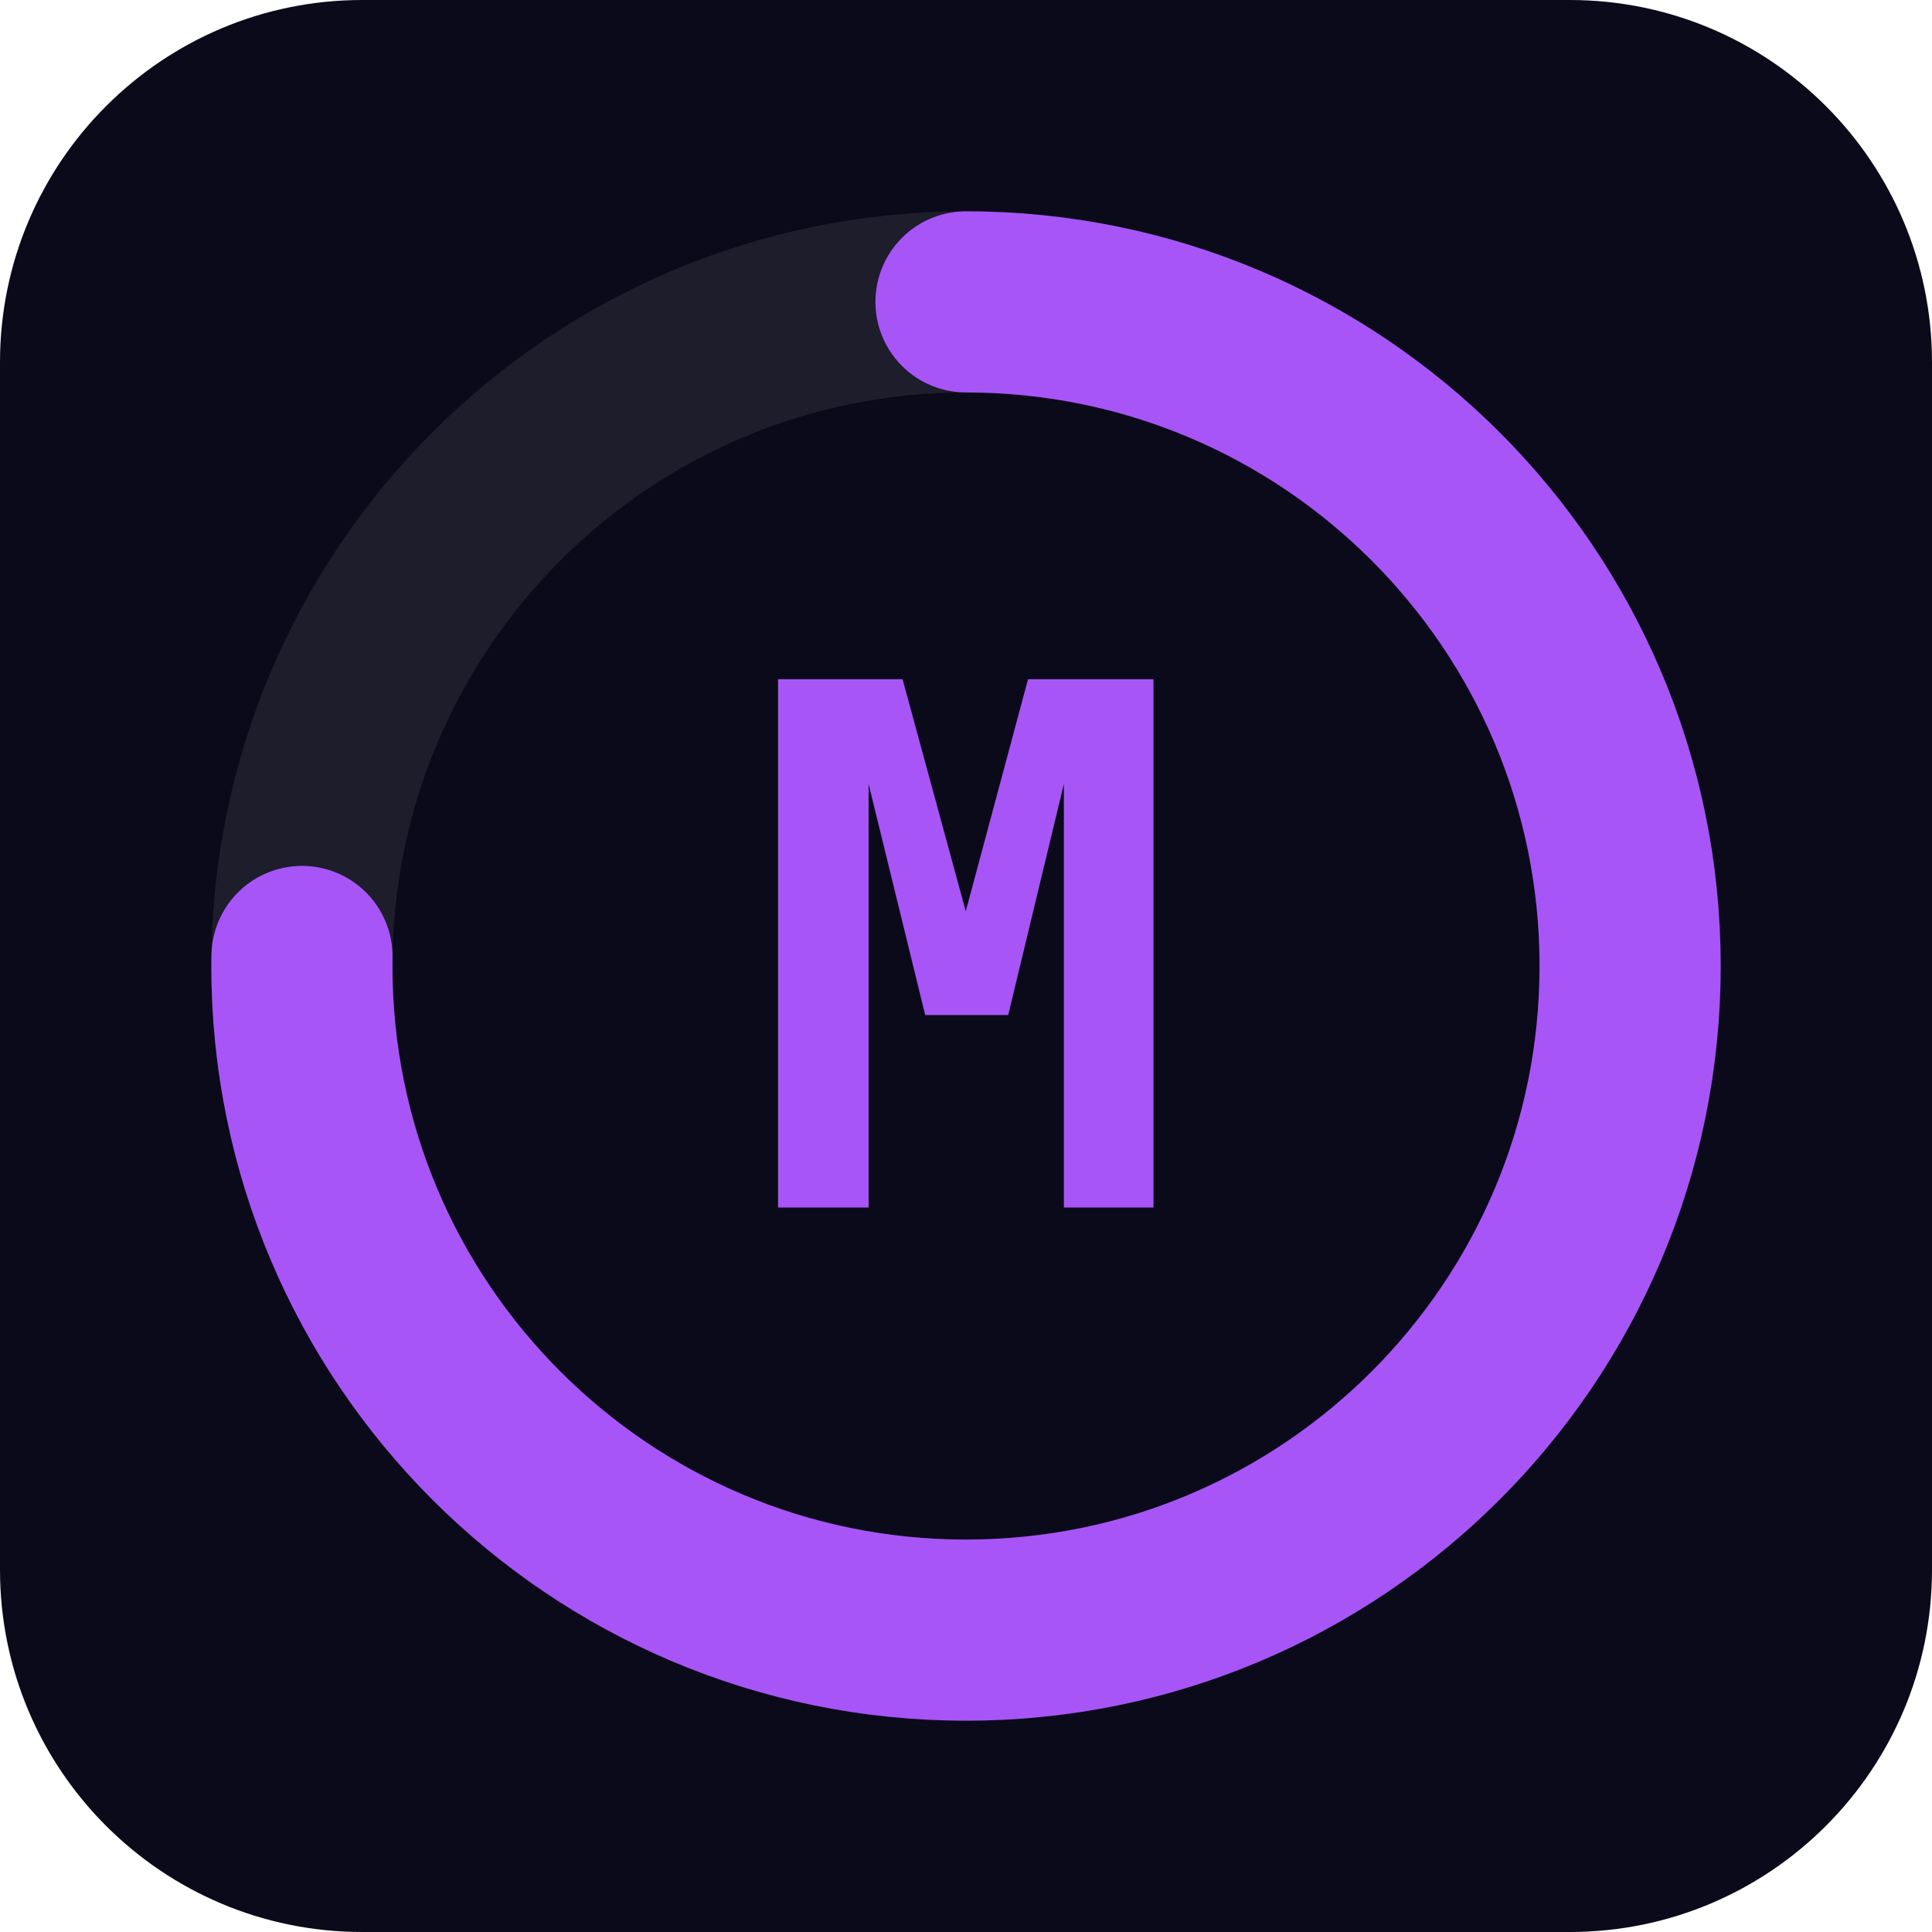
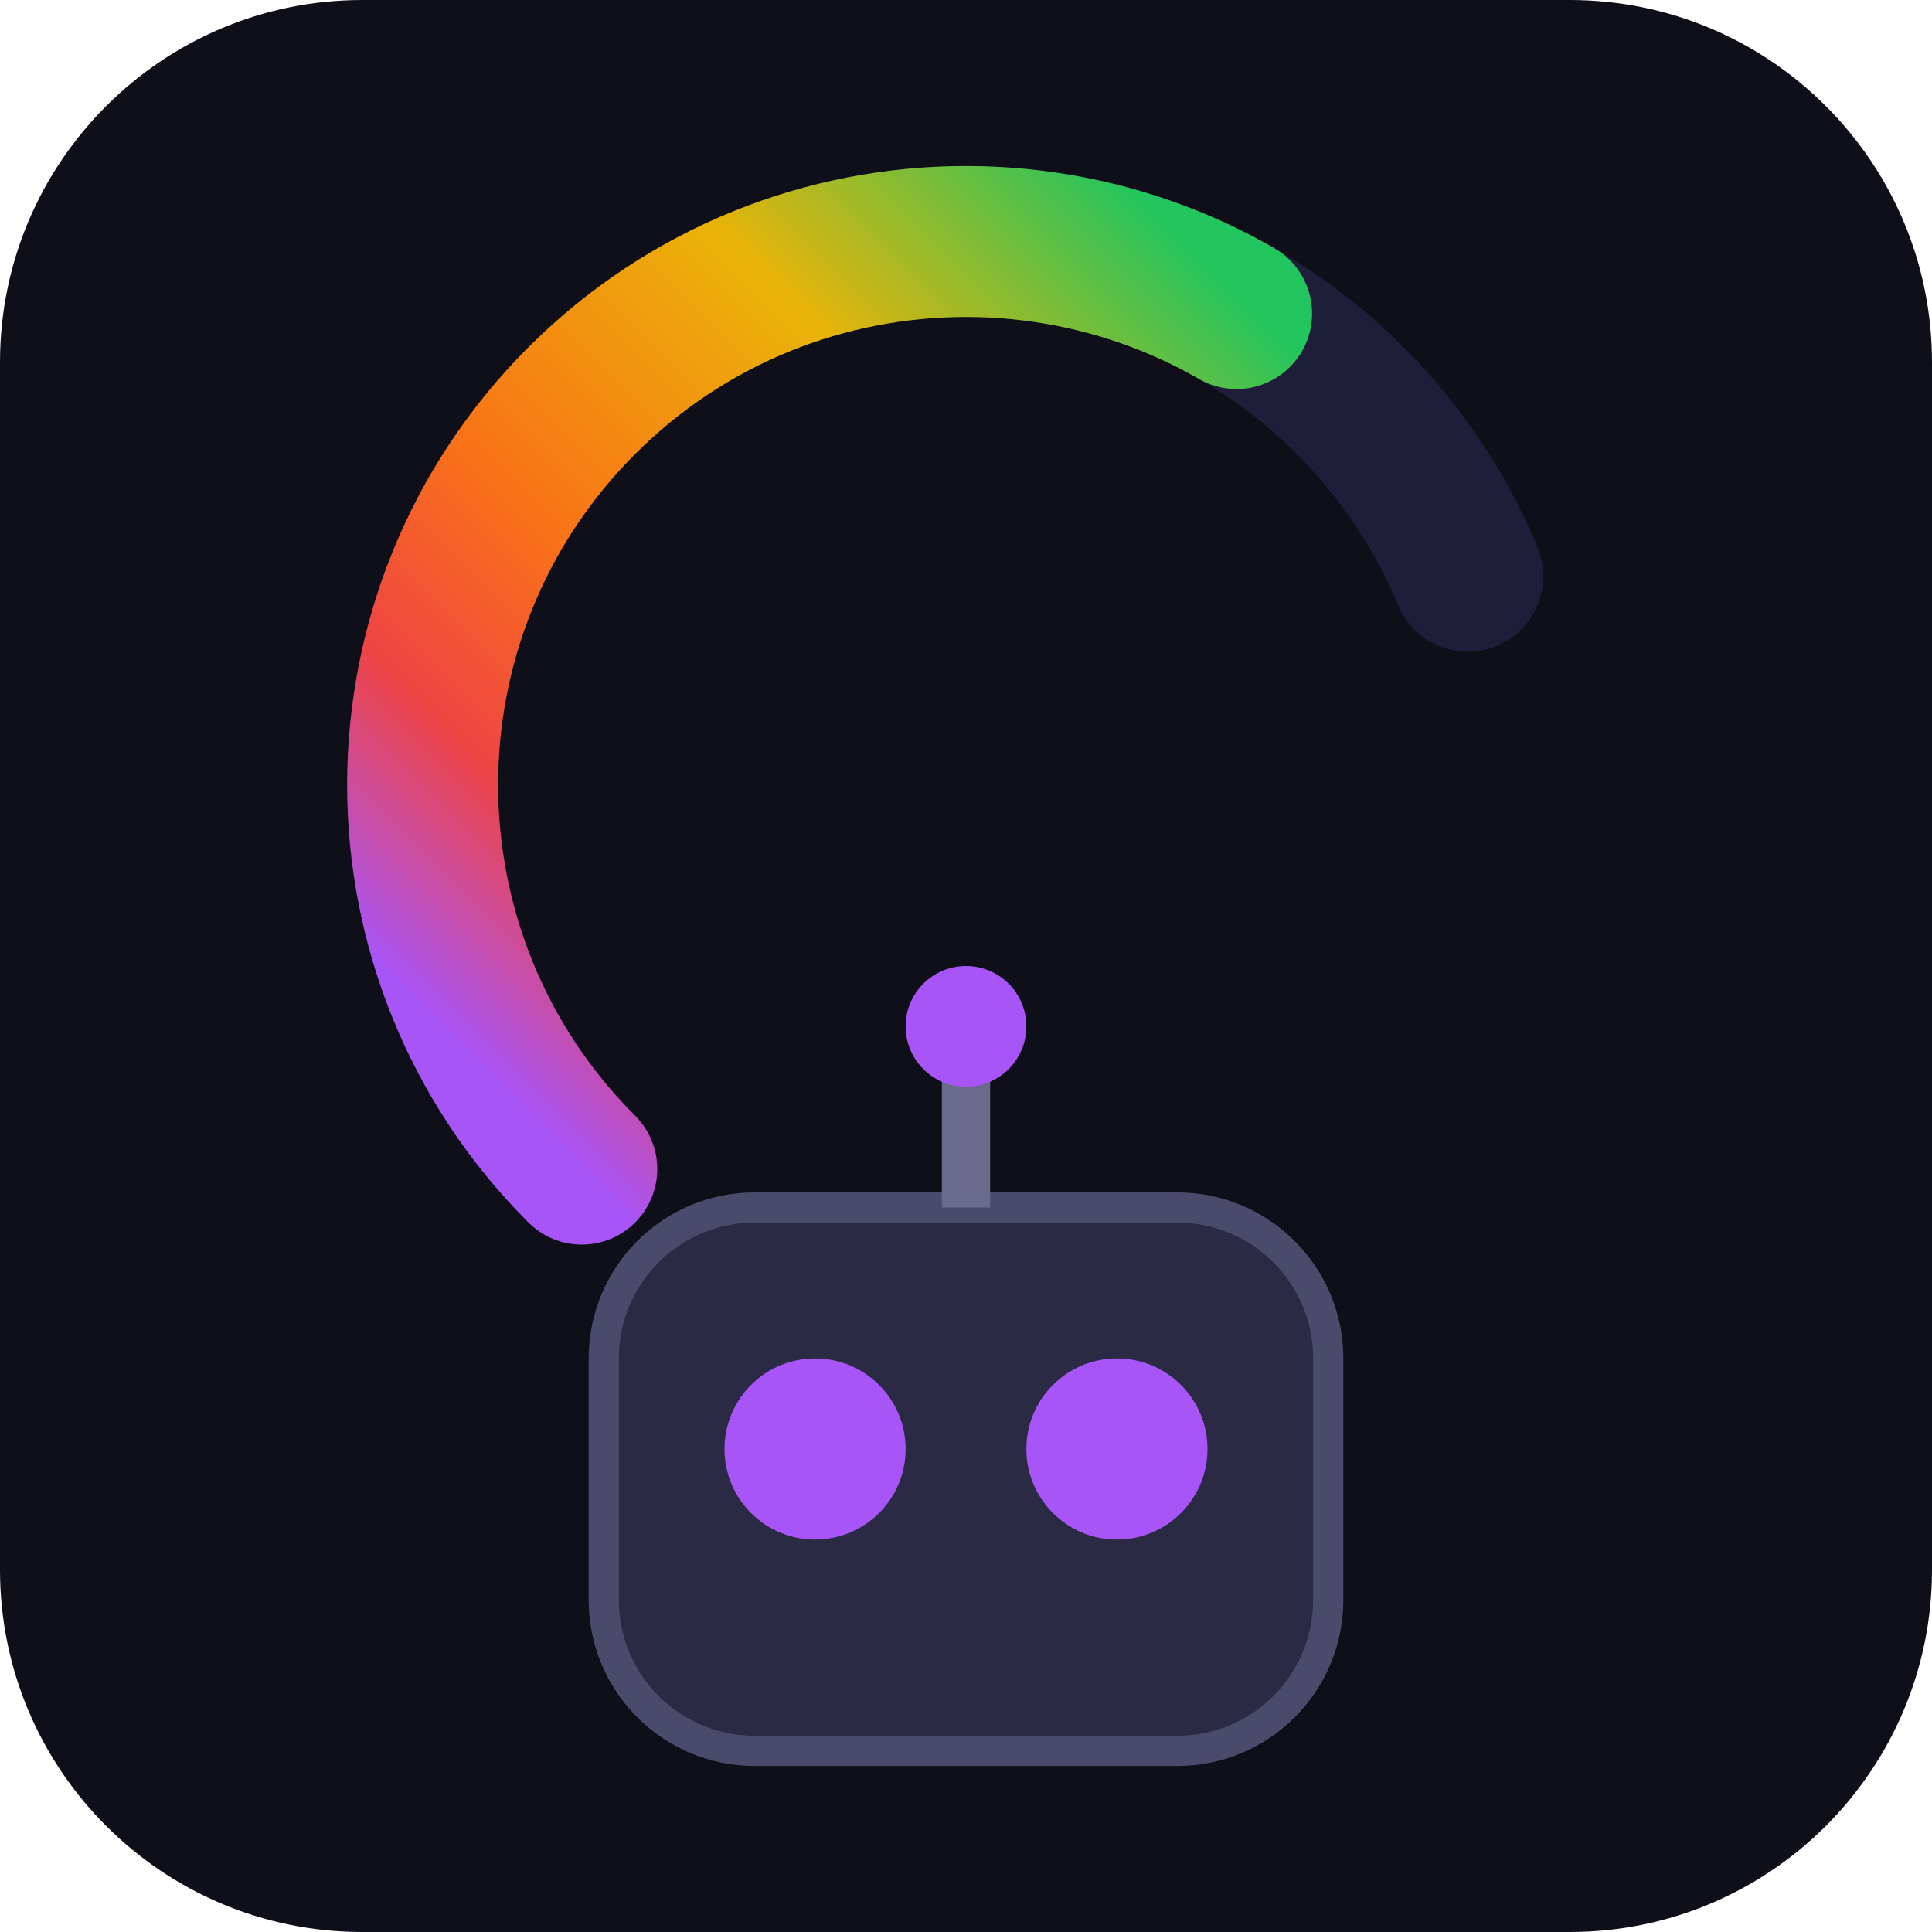
<svg xmlns="http://www.w3.org/2000/svg" viewBox="0 0 32 32">
-   <rect width="32" height="32" rx="6" fill="#0a0a1a" />
-   <circle cx="16" cy="16" r="11" fill="none" stroke="rgba(255,255,255,0.08)" stroke-width="3" />
-   <circle cx="16" cy="16" r="11" fill="none" stroke="#a855f7" stroke-width="3" stroke-linecap="round" stroke-dasharray="69" stroke-dashoffset="17" transform="rotate(-90 16 16)" />
-   <text x="16" y="20" text-anchor="middle" font-family="monospace" font-weight="800" font-size="12" fill="#a855f7">M</text>
+   <defs>
+     <linearGradient id="gf" x1="0" y1="0" x2="1" y2="0">
+       <stop offset="0%" stop-color="#22c55e" />
+       <stop offset="30%" stop-color="#eab308" />
+       <stop offset="60%" stop-color="#f97316" />
+       <stop offset="80%" stop-color="#ef4444" />
+       <stop offset="100%" stop-color="#a855f7" />
+     </linearGradient>
+   </defs>
+   <rect width="32" height="32" rx="6" fill="#0f0f1a" />
+   <circle cx="16" cy="13" r="9" fill="none" stroke="#1e1e3a" stroke-width="2.5" stroke-linecap="round" stroke-dasharray="42.4" stroke-dashoffset="10.6" transform="rotate(135 16 13)" />
+   <circle cx="16" cy="13" r="9" fill="none" stroke="url(#gf)" stroke-width="2.5" stroke-linecap="round" stroke-dasharray="42.4" stroke-dashoffset="16.5" transform="rotate(135 16 13)" />
+   <rect x="10" y="20" width="12" height="9" rx="2.5" fill="#2a2a44" stroke="#4a4a6a" stroke-width="0.5" />
+   <circle cx="13.5" cy="24" r="1.5" fill="#a855f7" />
+   <circle cx="18.5" cy="24" r="1.5" fill="#a855f7" />
+   <line x1="16" y1="20" x2="16" y2="17.5" stroke="#6a6a8a" stroke-width="0.8" />
+   <circle cx="16" cy="17" r="1" fill="#a855f7" />
</svg>
